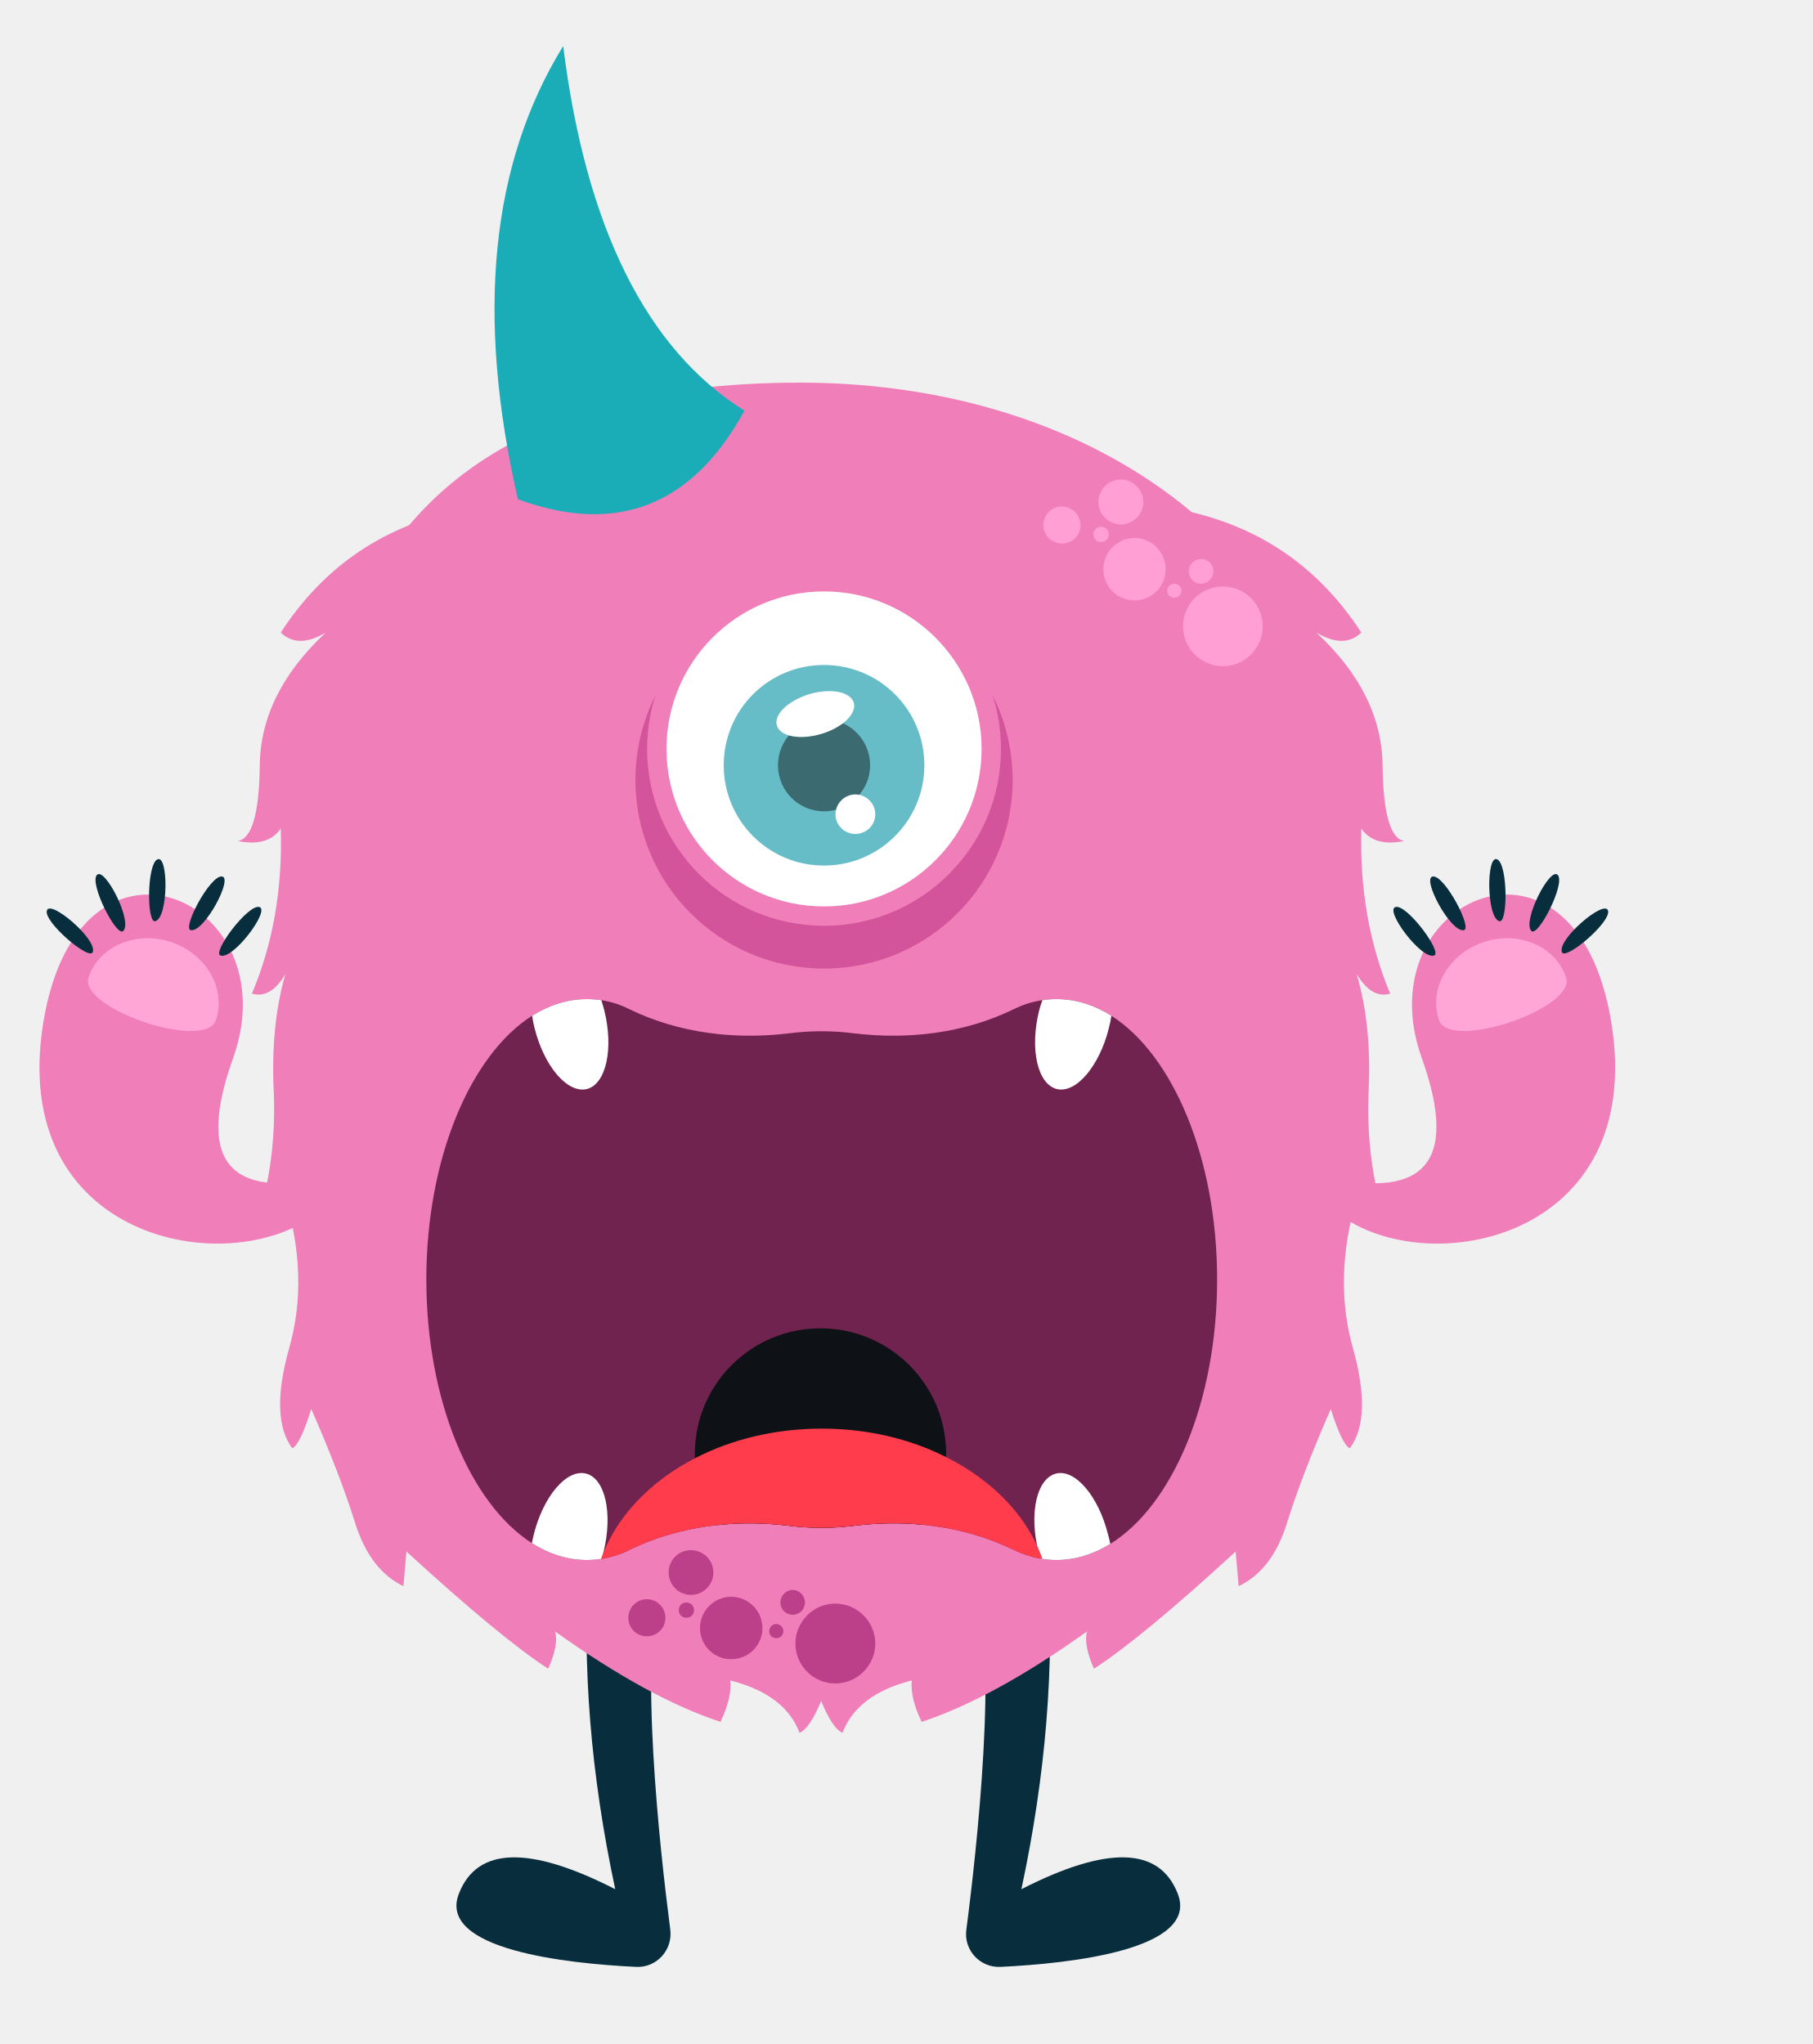
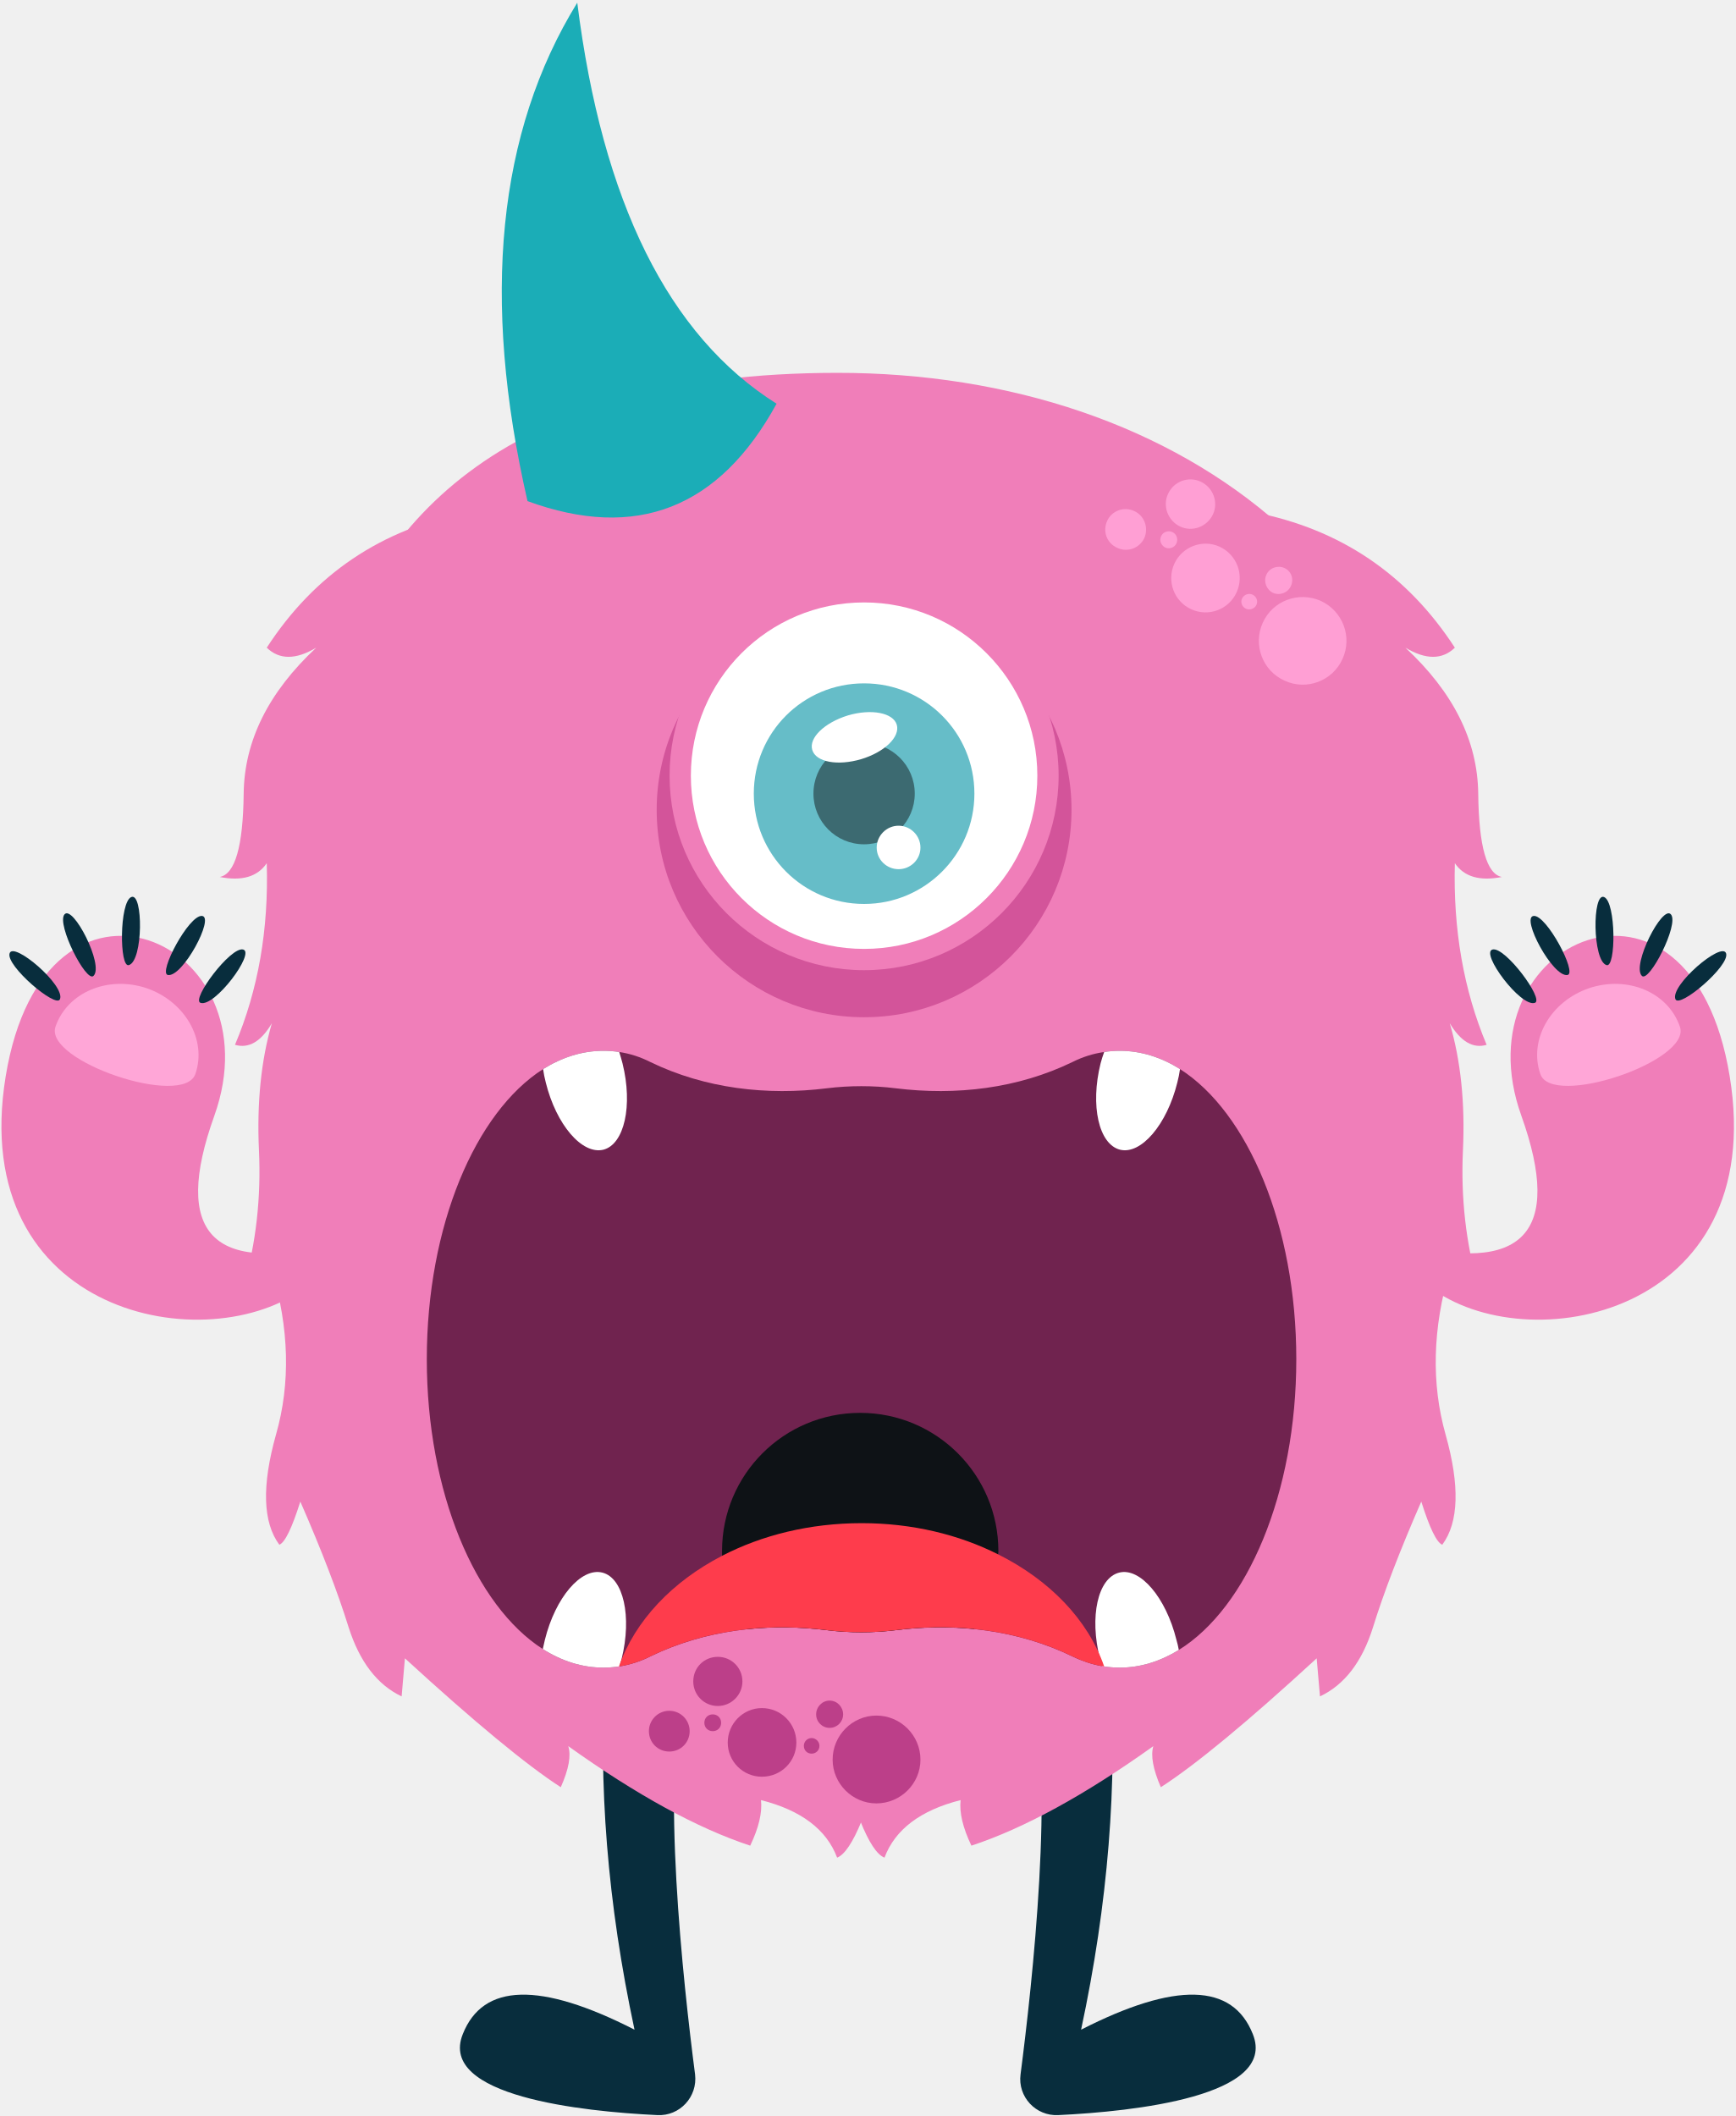
- <svg xmlns="http://www.w3.org/2000/svg" version="1.2" viewBox="0 0 665 750" width="665" height="750">
+ <svg xmlns="http://www.w3.org/2000/svg" version="1.2" viewBox="0 0 579 706" width="579" height="706">
  <style>
		.s0 { fill: #082d3d } 
		.s1 { fill: #f07eb9 } 
		.s2 { fill: #ffa6d7 } 
		.s3 { fill: #70234f } 
		.s4 { fill: #1badb7 } 
		.s5 { fill: #d3549a } 
		.s6 { fill: #ffffff } 
		.s7 { fill: #66bdc8 } 
		.s8 { fill: #3c6a71 } 
		.s9 { fill: #0e1216 } 
		.s10 { fill: #fe3c4c } 
		.s11 { fill: #bc3f89 } 
		.s12 { fill: #ff9fd4 } 
	</style>
  <g id="Object">
    <g id="&lt;Group&gt;">
      <g id="&lt;Group&gt;">
        <g id="&lt;Group&gt;">
          <g id="&lt;Group&gt;">
-             <path id="&lt;Path&gt;" class="s0" d="m367.1 721.7c-7.5 0.4-13.6-6.1-12.6-13.6c3.9-30 11.6-100 3.4-128q-10.6-36.1 22.6-23.1l3.9 15.9q3.8 57.2-9.7 120.3q47.2-24.1 57.3 1.5c8.3 20.7-39.8 25.8-64.9 27z" />
-             <path id="&lt;Path&gt;" class="s0" d="m245.9 708.1c0.9 7.5-5.1 14-12.6 13.6c-25.1-1.2-73.2-6.3-64.9-27q10.1-25.6 57.3-1.5q-13.5-63.1-9.7-120.3l3.9-15.9q33.2-13 22.6 23.1c-8.2 28-0.5 98 3.4 128z" />
+             <path id="&lt;Path&gt;" class="s0" d="m353.1 705.7c-7.5 0.4-13.6-6.1-12.6-13.6c3.9-30 11.6-100 3.4-128q-10.6-36.1 22.6-23.1l3.9 15.9q3.8 57.2-9.7 120.3q47.2-24.1 57.3 1.5c8.3 20.7-39.8 25.8-64.9 27z" />
+             <path id="&lt;Path&gt;" class="s0" d="m231.9 692.1c0.9 7.5-5.1 14-12.6 13.6c-25.1-1.2-73.2-6.3-64.9-27q10.1-25.6 57.3-1.5q-13.5-63.1-9.7-120.3l3.9-15.9q33.2-13 22.6 23.1c-8.2 28-0.5 98 3.4 128z" />
          </g>
-           <path id="&lt;Path&gt;" class="s1" d="m299.1 172.2l2.4 451.3q-4.4 10.8-8.2 12.3q-5.3-14.1-25.4-19.2q0.7 6.2-3.6 15.2q-26.4-8.7-60.7-33.2q1.5 4.7-2.5 13.7q-17.3-11.2-52-43l-1.1 12.7q-12.2-5.8-17.7-23.1q-5.4-17.4-16.1-41.9q-4.2 13.3-7 14.4q-8.3-11.2-1.1-36.8q7.3-25.6-1.4-54.9q-3.7 7.5-9.4 5.4q6.2-21.6 5.1-45.3q-1.1-23.7 4.3-42.4q-5.4 9.2-12.3 7.2q11.6-27.4 10.6-60.6q-4.6 6.8-15.7 4.6q7.7-1.4 8-27.8q0.3-26.4 24.2-48.7q-10.2 6.1-16.5 0q23.9-36.8 67.1-45.2z" />
-           <path id="&lt;Path&gt;" class="s1" d="m432.4 186.9q43.1 8.4 67 45.2q-6.3 6.1-16.5 0q24 22.3 24.3 48.7q0.3 26.4 7.9 27.8q-11.1 2.2-15.7-4.6q-0.9 33.2 10.6 60.6q-6.8 2-12.3-7.2q5.5 18.7 4.4 42.4q-1.1 23.7 5.1 45.3q-5.8 2.1-9.5-5.4q-8.6 29.3-1.4 54.9q7.2 25.6-1.1 36.8q-2.8-1.1-7-14.4q-10.7 24.5-16.1 41.9q-5.4 17.3-17.7 23.1l-1.1-12.7q-34.6 31.8-52 43q-3.9-9-2.5-13.7q-34.3 24.5-60.7 33.2q-4.3-9-3.6-15.2q-20.1 5.1-25.4 19.2q-3.8-1.5-8.1-12.3l2.4-451.3z" />
-           <path id="&lt;Path&gt;" class="s1" d="m293.3 140.4c115.1-0.1 211.8 70.8 201.7 195c-10.1 124.2 2.4 287.4-201.7 272.9c-204.1-14.4-175.2-160.5-175.2-218.1c0-54.8-45.4-249.7 175.2-249.8z" />
+           <path id="&lt;Path&gt;" class="s1" d="m285.1 156.2l2.4 451.3q-4.4 10.8-8.2 12.3q-5.3-14.1-25.4-19.2q0.7 6.2-3.6 15.2q-26.4-8.7-60.7-33.2q1.5 4.7-2.5 13.7q-17.3-11.2-52-43l-1.1 12.7q-12.2-5.8-17.7-23.1q-5.4-17.4-16.1-41.9q-4.2 13.3-7 14.4q-8.3-11.2-1.1-36.8q7.3-25.6-1.4-54.9q-3.7 7.5-9.4 5.4q6.2-21.6 5.1-45.3q-1.1-23.7 4.3-42.4q-5.4 9.2-12.3 7.2q11.6-27.4 10.6-60.6q-4.6 6.8-15.7 4.6q7.7-1.4 8-27.8q0.3-26.4 24.2-48.7q-10.2 6.1-16.5 0q23.9-36.8 67.1-45.2z" />
+           <path id="&lt;Path&gt;" class="s1" d="m418.4 170.9q43.1 8.4 67 45.2q-6.3 6.1-16.5 0q24 22.3 24.3 48.7q0.3 26.4 7.9 27.8q-11.1 2.2-15.7-4.6q-0.9 33.2 10.6 60.6q-6.8 2-12.3-7.2q5.5 18.7 4.4 42.4q-1.1 23.7 5.1 45.3q-5.8 2.1-9.5-5.4q-8.6 29.3-1.4 54.9q7.2 25.6-1.1 36.8q-2.8-1.1-7-14.4q-10.7 24.5-16.1 41.9q-5.4 17.3-17.7 23.1l-1.1-12.7q-34.6 31.8-52 43q-3.9-9-2.5-13.7q-34.3 24.5-60.7 33.2q-4.3-9-3.6-15.2q-20.1 5.1-25.4 19.2q-3.8-1.5-8.1-12.3l2.4-451.3z" />
+           <path id="&lt;Path&gt;" class="s1" d="m279.3 124.4c115.1-0.1 211.8 70.8 201.7 195c-10.1 124.2 2.4 287.4-201.7 272.9c-204.1-14.4-175.2-160.5-175.2-218.1c0-54.8-45.4-249.7 175.2-249.8z" />
          <g id="&lt;Group&gt;">
-             <path id="&lt;Path&gt;" class="s1" d="m136.8 441.9l-20.6 3.4c-32.5 25-113.4 9.8-100.3-70.2c13.1-79.9 90.6-45.5 69.6 13.2q-21.1 58.7 40.2 42.3z" />
+             <path id="&lt;Path&gt;" class="s1" d="m122.8 425.9l-20.6 3.4c-32.5 25-113.4 9.8-100.3-70.2c13.1-79.9 90.6-45.5 69.6 13.2q-21.1 58.7 40.2 42.3z" />
            <g id="&lt;Group&gt;">
-               <path id="&lt;Path&gt;" class="s0" d="m80.9 350.6c-3.2-1.1 10-18.8 14.2-17.8c4.2 1-9.5 19.4-14.2 17.8z" />
-               <path id="&lt;Path&gt;" class="s0" d="m70 341.3c-3.3-0.6 7-20.1 11.4-19.7c4.3 0.4-6.5 20.6-11.4 19.7z" />
-               <path id="&lt;Path&gt;" class="s0" d="m57 338c-3.2 1.1-3.2-21 0.8-22.7c4-1.7 4 21.3-0.8 22.7z" />
-               <path id="&lt;Path&gt;" class="s0" d="m45.2 341.6c-2.4 2.4-12.4-17.2-9.7-20.5c2.8-3.4 13.3 17 9.7 20.5z" />
-               <path id="&lt;Path&gt;" class="s0" d="m34 349.4c-1.3 3.1-18.1-11.2-16.8-15.3c1.2-4.2 18.7 10.7 16.8 15.3z" />
+               <path id="&lt;Path&gt;" class="s0" d="m66.9 334.6c-3.2-1.1 10-18.8 14.2-17.8c4.2 1-9.5 19.4-14.2 17.8z" />
+               <path id="&lt;Path&gt;" class="s0" d="m56 325.3c-3.3-0.6 7-20.1 11.4-19.7c4.3 0.4-6.5 20.6-11.4 19.7z" />
+               <path id="&lt;Path&gt;" class="s0" d="m43 322c-3.2 1.1-3.2-21 0.8-22.7c4-1.7 4 21.3-0.8 22.7z" />
+               <path id="&lt;Path&gt;" class="s0" d="m31.2 325.6c-2.4 2.4-12.4-17.2-9.7-20.5c2.8-3.4 13.3 17 9.7 20.5z" />
+               <path id="&lt;Path&gt;" class="s0" d="m20 333.4c-1.3 3.1-18.1-11.2-16.8-15.3c1.2-4.2 18.7 10.7 16.8 15.3z" />
            </g>
-             <path id="&lt;Path&gt;" class="s2" d="m32.5 358.6c3.9-11.5 17.5-17.2 30.4-12.9c12.8 4.4 20.2 17.2 16.3 28.6c-3.9 11.5-50.5-4.3-46.7-15.7z" />
+             <path id="&lt;Path&gt;" class="s2" d="m18.5 342.6c3.9-11.5 17.5-17.2 30.4-12.9c12.8 4.4 20.2 17.2 16.3 28.6c-3.9 11.5-50.5-4.3-46.7-15.7z" />
          </g>
          <g id="&lt;Group&gt;">
-             <path id="&lt;Path&gt;" class="s1" d="m481.3 430.6q61.3 16.4 40.3-42.3c-21.1-58.7 56.5-93.1 69.5-13.2c13.1 80-67.8 95.2-100.2 70.2l-20.6-3.4z" />
+             <path id="&lt;Path&gt;" class="s1" d="m467.3 414.6q61.3 16.4 40.3-42.3c-21.1-58.7 56.5-93.1 69.5-13.2c13.1 80-67.8 95.2-100.2 70.2l-20.6-3.4z" />
            <g id="&lt;Group&gt;">
-               <path id="&lt;Path&gt;" class="s0" d="m526.1 350.6c3.2-1.1-9.9-18.8-14.1-17.8c-4.3 1 9.4 19.4 14.1 17.8z" />
-               <path id="&lt;Path&gt;" class="s0" d="m537 341.3c3.3-0.6-7-20.1-11.3-19.7c-4.4 0.4 6.4 20.6 11.3 19.7z" />
-               <path id="&lt;Path&gt;" class="s0" d="m550 338c3.2 1.1 3.2-21-0.8-22.7c-4-1.7-3.9 21.3 0.8 22.7z" />
-               <path id="&lt;Path&gt;" class="s0" d="m561.8 341.6c2.4 2.4 12.5-17.2 9.7-20.5c-2.8-3.4-13.2 17-9.7 20.5z" />
-               <path id="&lt;Path&gt;" class="s0" d="m573 349.4c1.4 3.1 18.2-11.2 16.9-15.3c-1.3-4.2-18.8 10.7-16.9 15.3z" />
+               <path id="&lt;Path&gt;" class="s0" d="m512.1 334.6c3.2-1.1-9.9-18.8-14.1-17.8c-4.3 1 9.4 19.4 14.1 17.8z" />
+               <path id="&lt;Path&gt;" class="s0" d="m523 325.3c3.3-0.6-7-20.1-11.3-19.7c-4.4 0.4 6.4 20.6 11.3 19.7z" />
+               <path id="&lt;Path&gt;" class="s0" d="m536 322c3.2 1.1 3.2-21-0.8-22.7c-4-1.7-3.9 21.3 0.8 22.7z" />
+               <path id="&lt;Path&gt;" class="s0" d="m547.8 325.6c2.4 2.4 12.5-17.2 9.7-20.5c-2.8-3.4-13.2 17-9.7 20.5z" />
+               <path id="&lt;Path&gt;" class="s0" d="m559 333.4c1.4 3.1 18.2-11.2 16.9-15.3c-1.3-4.2-18.8 10.7-16.9 15.3z" />
            </g>
-             <path id="&lt;Path&gt;" class="s2" d="m527.9 374.3c-3.9-11.4 3.4-24.2 16.3-28.6c12.9-4.3 26.4 1.4 30.3 12.9c3.9 11.4-42.8 27.2-46.6 15.7z" />
+             <path id="&lt;Path&gt;" class="s2" d="m513.9 358.3c-3.9-11.4 3.4-24.2 16.3-28.6c12.9-4.3 26.4 1.4 30.3 12.9c3.9 11.4-42.8 27.2-46.6 15.7z" />
          </g>
-           <path id="&lt;Path&gt;" class="s3" d="m446.5 469.5c0 44.8-16.4 82.9-39.2 97c-6.2 3.8-12.8 5.9-19.7 5.9q-2.6 0-5.2-0.4q-0.4 0-0.8-0.1c-3.3-0.6-6.6-1.7-9.7-3.2c-18.3-8.9-38.9-11.3-59.1-8.8q-5.6 0.7-11.4 0.7q-5.8 0-11.5-0.7c-20-2.5-40.6-0.1-58.8 8.7c-3.3 1.7-6.8 2.8-10.4 3.4q-0.1 0-0.2 0q-2.6 0.4-5.2 0.4c-7.1 0-13.9-2.2-20.2-6.2c-22.5-14.4-38.7-52.3-38.7-96.7c0-44.5 16.2-82.4 38.8-96.8c6.3-3.9 13-6.1 20.1-6.1q2.7 0 5.3 0.4q5.4 0.8 10.5 3.4c18.2 8.8 38.8 11.2 58.8 8.7q5.7-0.7 11.5-0.7q5.8 0 11.4 0.7c20.2 2.5 40.8 0.1 59.1-8.8q5-2.5 10.5-3.3q2.6-0.4 5.2-0.4c7.1 0 13.9 2.2 20.1 6.1c22.6 14.4 38.8 52.3 38.8 96.8z" />
-           <path id="&lt;Path&gt;" class="s4" d="m190 183.2q-23.3-101.5 16.6-166.3q12.5 99.8 66.5 133.8q-28.7 52.4-83.1 32.5z" />
+           <path id="&lt;Path&gt;" class="s3" d="m432.5 453.5c0 44.8-16.4 82.9-39.2 97c-6.2 3.8-12.8 5.9-19.7 5.9q-2.6 0-5.2-0.4q-0.4 0-0.8-0.1c-3.3-0.6-6.6-1.7-9.7-3.2c-18.3-8.9-38.9-11.3-59.1-8.8q-5.6 0.7-11.4 0.7q-5.8 0-11.5-0.7c-20-2.5-40.6-0.1-58.8 8.7c-3.3 1.7-6.8 2.8-10.4 3.4q-0.1 0-0.2 0q-2.6 0.4-5.2 0.4c-7.1 0-13.9-2.2-20.2-6.2c-22.5-14.4-38.7-52.3-38.7-96.7c0-44.5 16.2-82.4 38.8-96.8c6.3-3.9 13-6.1 20.1-6.1q2.7 0 5.3 0.4q5.4 0.8 10.5 3.4c18.2 8.8 38.8 11.2 58.8 8.7q5.7-0.7 11.5-0.7q5.8 0 11.4 0.7c20.2 2.5 40.8 0.1 59.1-8.8q5-2.5 10.5-3.3q2.6-0.4 5.2-0.4c7.1 0 13.9 2.2 20.1 6.1c22.6 14.4 38.8 52.3 38.8 96.8z" />
+           <path id="&lt;Path&gt;" class="s4" d="m176 167.2q-23.3-101.5 16.6-166.3q12.5 99.8 66.5 133.8q-28.7 52.4-83.1 32.5z" />
          <g id="&lt;Group&gt;">
-             <path id="&lt;Path&gt;" class="s5" d="m371.5 286.2c0 38.2-31 69.2-69.2 69.2c-38.2 0-69.2-31-69.2-69.2c0-38.2 31-69.2 69.2-69.2c38.2 0 69.2 31 69.2 69.2z" />
-             <path id="&lt;Path&gt;" class="s1" d="m367.2 274.8c0 35.8-29.1 64.9-64.9 64.9c-35.9 0-64.9-29.1-64.9-64.9c0-35.8 29-64.9 64.9-64.9c35.8 0 64.9 29.1 64.9 64.9z" />
-             <path id="&lt;Path&gt;" class="s6" d="m360.1 274.8c0 31.9-25.9 57.8-57.8 57.8c-32 0-57.8-25.9-57.8-57.8c0-31.9 25.8-57.8 57.8-57.8c31.9 0 57.8 25.9 57.8 57.8z" />
-             <path id="&lt;Path&gt;" class="s7" d="m339.1 280.8c0 20.3-16.5 36.8-36.8 36.8c-20.4 0-36.8-16.5-36.8-36.8c0-20.4 16.4-36.8 36.8-36.8c20.3 0 36.8 16.4 36.8 36.8z" />
-             <path id="&lt;Path&gt;" class="s8" d="m319.2 280.8c0 9.3-7.6 16.9-16.9 16.9c-9.4 0-16.9-7.6-16.9-16.9c0-9.4 7.5-16.9 16.9-16.9c9.3 0 16.9 7.5 16.9 16.9z" />
-             <path id="&lt;Path&gt;" class="s6" d="m313.2 257.8c1.2 4.1-4.2 9.2-11.9 11.5c-7.8 2.3-15.1 1-16.3-3.1c-1.2-4 4.1-9.1 11.9-11.5c7.8-2.3 15.1-0.9 16.3 3.1z" />
-             <path id="&lt;Path&gt;" class="s6" d="m321.1 298.8c0 4-3.3 7.2-7.3 7.2c-4 0-7.3-3.2-7.3-7.2c0-4 3.3-7.3 7.3-7.3c4 0 7.3 3.3 7.3 7.3z" />
+             <path id="&lt;Path&gt;" class="s5" d="m357.5 270.2c0 38.2-31 69.2-69.2 69.2c-38.2 0-69.2-31-69.2-69.2c0-38.2 31-69.2 69.2-69.2c38.2 0 69.2 31 69.2 69.2z" />
+             <path id="&lt;Path&gt;" class="s1" d="m353.2 258.8c0 35.8-29.1 64.9-64.9 64.9c-35.9 0-64.9-29.1-64.9-64.9c0-35.8 29-64.9 64.9-64.9c35.8 0 64.9 29.1 64.9 64.9z" />
+             <path id="&lt;Path&gt;" class="s6" d="m346.1 258.8c0 31.9-25.9 57.8-57.8 57.8c-32 0-57.8-25.9-57.8-57.8c0-31.9 25.8-57.8 57.8-57.8c31.9 0 57.8 25.9 57.8 57.8z" />
+             <path id="&lt;Path&gt;" class="s7" d="m325.1 264.8c0 20.3-16.5 36.8-36.8 36.8c-20.4 0-36.8-16.5-36.8-36.8c0-20.4 16.4-36.8 36.8-36.8c20.3 0 36.8 16.4 36.8 36.8z" />
+             <path id="&lt;Path&gt;" class="s8" d="m305.2 264.8c0 9.3-7.6 16.9-16.9 16.9c-9.4 0-16.9-7.6-16.9-16.9c0-9.4 7.5-16.9 16.9-16.9c9.3 0 16.9 7.5 16.9 16.9z" />
+             <path id="&lt;Path&gt;" class="s6" d="m299.2 241.8c1.2 4.1-4.2 9.2-11.9 11.5c-7.8 2.3-15.1 1-16.3-3.1c-1.2-4 4.1-9.1 11.9-11.5c7.8-2.3 15.1-0.9 16.3 3.1z" />
+             <path id="&lt;Path&gt;" class="s6" d="m307.1 282.8c0 4-3.3 7.2-7.3 7.2c-4 0-7.3-3.2-7.3-7.2c0-4 3.3-7.3 7.3-7.3c4 0 7.3 3.3 7.3 7.3z" />
          </g>
          <g id="&lt;Group&gt;">
-             <path id="&lt;Path&gt;" class="s6" d="m407.7 372.7q-0.3 2.2-0.9 4.5c-3.5 14.1-12.1 24.1-19.1 22.4c-7.1-1.8-10-14.7-6.5-28.8q0.5-1.9 1.2-3.8q2.6-0.4 5.2-0.4c7.1 0 13.9 2.2 20.1 6.1z" />
-             <path id="&lt;Path&gt;" class="s6" d="m215.3 399.6c-7.1 1.7-15.7-8.3-19.2-22.4q-0.6-2.3-0.9-4.5c6.3-3.9 13-6.1 20.1-6.1q2.7 0 5.3 0.4q0.6 1.9 1.1 3.8c3.5 14.1 0.6 27-6.4 28.8z" />
+             <path id="&lt;Path&gt;" class="s6" d="m393.7 356.7q-0.3 2.2-0.9 4.5c-3.5 14.1-12.1 24.1-19.1 22.4c-7.1-1.8-10-14.7-6.5-28.8q0.5-1.9 1.2-3.8q2.6-0.4 5.2-0.4c7.1 0 13.9 2.2 20.1 6.1z" />
+             <path id="&lt;Path&gt;" class="s6" d="m201.3 383.6c-7.1 1.7-15.7-8.3-19.2-22.4q-0.6-2.3-0.9-4.5c6.3-3.9 13-6.1 20.1-6.1q2.7 0 5.3 0.4q0.6 1.9 1.1 3.8c3.5 14.1 0.6 27-6.4 28.8z" />
          </g>
-           <path id="&lt;Path&gt;" class="s9" d="m347.1 533.5q0 0.5-0.1 1.1c-0.2 9.2-3.1 17.8-8 24.9c-8.7-0.9-17.5-0.7-26.2 0.4q-5.6 0.7-11.4 0.7q-5.8 0-11.5-0.7c-8.9-1.1-18-1.3-26.9-0.3c-4.8-7-7.8-15.4-8.1-24.5q0-0.8 0-1.6c0-25.5 20.6-46.1 46.1-46.1c25.4 0 46.1 20.6 46.1 46.1z" />
+           <path id="&lt;Path&gt;" class="s9" d="m333.1 517.5q0 0.5-0.1 1.1c-0.2 9.2-3.1 17.8-8 24.9c-8.7-0.9-17.5-0.7-26.2 0.4q-5.6 0.7-11.4 0.7q-5.8 0-11.5-0.7c-8.9-1.1-18-1.3-26.9-0.3c-4.8-7-7.8-15.4-8.1-24.5q0-0.8 0-1.6c0-25.5 20.6-46.1 46.1-46.1c25.4 0 46.1 20.6 46.1 46.1z" />
          <g id="&lt;Group&gt;">
-             <path id="&lt;Path&gt;" class="s6" d="m221.4 569.5q-0.3 1.2-0.7 2.5q-0.1 0-0.2 0q-2.6 0.4-5.2 0.4c-7.1 0-13.9-2.2-20.2-6.2q0.3-1.5 0.7-3.1c3.5-14.1 12.1-24.2 19.2-22.4c7 1.8 9.9 14.6 6.4 28.8z" />
-             <path id="&lt;Path&gt;" class="s6" d="m407.3 566.5c-6.2 3.8-12.8 5.9-19.7 5.9q-2.6 0-5.2-0.4q-0.4 0-0.8-0.1q-0.3-1.2-0.6-2.4c-3.6-14.2-0.7-27 6.4-28.8c7-1.8 15.6 8.3 19.1 22.4q0.5 1.7 0.8 3.4z" />
+             <path id="&lt;Path&gt;" class="s6" d="m207.4 553.5q-0.3 1.2-0.7 2.5q-0.1 0-0.2 0q-2.6 0.4-5.2 0.4c-7.1 0-13.9-2.2-20.2-6.2q0.3-1.5 0.7-3.1c3.5-14.1 12.1-24.2 19.2-22.4c7 1.8 9.9 14.6 6.4 28.8z" />
+             <path id="&lt;Path&gt;" class="s6" d="m393.3 550.5c-6.2 3.8-12.8 5.9-19.7 5.9q-2.6 0-5.2-0.4q-0.4 0-0.8-0.1q-0.3-1.2-0.6-2.4c-3.6-14.2-0.7-27 6.4-28.8c7-1.8 15.6 8.3 19.1 22.4q0.5 1.7 0.8 3.4z" />
          </g>
-           <path id="&lt;Path&gt;" class="s10" d="m382.4 572c-3.6-0.5-7.1-1.7-10.5-3.3c-10.4-5.1-21.5-8-32.9-9.2c-8.7-0.9-17.5-0.7-26.2 0.4q-5.6 0.7-11.4 0.7q-5.8 0-11.5-0.7c-8.9-1.1-18-1.3-26.9-0.3c-11 1.2-21.8 4.1-31.9 9c-3.4 1.7-7 2.9-10.6 3.4c5.4-15.3 17.8-28.3 34.4-36.9c13.3-6.9 29.3-10.9 46.6-10.9c16.8 0 32.4 3.8 45.5 10.4c17.2 8.6 30 21.8 35.4 37.4z" />
+           <path id="&lt;Path&gt;" class="s10" d="m368.4 556c-3.6-0.5-7.1-1.7-10.5-3.3c-10.4-5.1-21.5-8-32.9-9.2c-8.7-0.9-17.5-0.7-26.2 0.4q-5.6 0.7-11.4 0.7q-5.8 0-11.5-0.7c-8.9-1.1-18-1.3-26.9-0.3c-11 1.2-21.8 4.1-31.9 9c-3.4 1.7-7 2.9-10.6 3.4c5.4-15.3 17.8-28.3 34.4-36.9c13.3-6.9 29.3-10.9 46.6-10.9c16.8 0 32.4 3.8 45.5 10.4c17.2 8.6 30 21.8 35.4 37.4z" />
        </g>
        <g id="&lt;Group&gt;">
-           <path id="&lt;Path&gt;" class="s11" d="m244.1 593.6c0 3.8-3 6.8-6.8 6.8c-3.8 0-6.8-3-6.8-6.8c0-3.7 3-6.8 6.8-6.8c3.8 0 6.8 3.1 6.8 6.8z" />
-           <path id="&lt;Path&gt;" class="s11" d="m261.7 577c0 4.5-3.7 8.2-8.2 8.2c-4.6 0-8.2-3.7-8.2-8.2c0-4.6 3.6-8.2 8.2-8.2c4.5 0 8.2 3.6 8.2 8.2z" />
-           <path id="&lt;Path&gt;" class="s11" d="m254.6 590.8c0 1.6-1.2 2.8-2.8 2.8c-1.6 0-2.8-1.2-2.8-2.8c0-1.6 1.2-2.8 2.8-2.8c1.6 0 2.8 1.2 2.8 2.8z" />
-           <path id="&lt;Path&gt;" class="s11" d="m279.7 597.4c0 6.3-5.1 11.4-11.5 11.4c-6.3 0-11.4-5.1-11.4-11.4c0-6.3 5.1-11.5 11.4-11.5c6.4 0 11.5 5.2 11.5 11.5z" />
-           <path id="&lt;Path&gt;" class="s11" d="m287.4 598.5c0 1.5-1.2 2.6-2.6 2.6c-1.5 0-2.6-1.1-2.6-2.6c0-1.4 1.1-2.6 2.6-2.6c1.4 0 2.6 1.2 2.6 2.6z" />
-           <path id="&lt;Path&gt;" class="s11" d="m295.3 588c0 2.5-2 4.5-4.5 4.5c-2.5 0-4.5-2-4.5-4.5c0-2.5 2-4.6 4.5-4.6c2.5 0 4.5 2.1 4.5 4.6z" />
-           <path id="&lt;Path&gt;" class="s11" d="m321.1 603.1c0 8-6.6 14.6-14.7 14.6c-8 0-14.6-6.6-14.6-14.6c0-8.1 6.6-14.7 14.6-14.7c8.1 0 14.7 6.6 14.7 14.7z" />
+           <path id="&lt;Path&gt;" class="s11" d="m230.1 577.6c0 3.8-3 6.8-6.8 6.8c-3.8 0-6.8-3-6.8-6.8c0-3.7 3-6.8 6.8-6.8c3.8 0 6.8 3.1 6.8 6.8z" />
+           <path id="&lt;Path&gt;" class="s11" d="m247.7 561c0 4.5-3.7 8.2-8.2 8.2c-4.6 0-8.2-3.7-8.2-8.2c0-4.6 3.6-8.2 8.2-8.2c4.5 0 8.2 3.6 8.2 8.2z" />
+           <path id="&lt;Path&gt;" class="s11" d="m240.6 574.8c0 1.6-1.2 2.8-2.8 2.8c-1.6 0-2.8-1.2-2.8-2.8c0-1.6 1.2-2.8 2.8-2.8c1.6 0 2.8 1.2 2.8 2.8z" />
+           <path id="&lt;Path&gt;" class="s11" d="m265.7 581.4c0 6.3-5.1 11.4-11.5 11.4c-6.3 0-11.4-5.1-11.4-11.4c0-6.3 5.1-11.5 11.4-11.5c6.4 0 11.5 5.2 11.5 11.5z" />
+           <path id="&lt;Path&gt;" class="s11" d="m273.4 582.5c0 1.5-1.2 2.6-2.6 2.6c-1.5 0-2.6-1.1-2.6-2.6c0-1.4 1.1-2.6 2.6-2.6c1.4 0 2.6 1.2 2.6 2.6z" />
+           <path id="&lt;Path&gt;" class="s11" d="m281.3 572c0 2.5-2 4.5-4.5 4.5c-2.5 0-4.5-2-4.5-4.5c0-2.5 2-4.6 4.5-4.6c2.5 0 4.5 2.1 4.5 4.6z" />
+           <path id="&lt;Path&gt;" class="s11" d="m307.1 587.1c0 8-6.6 14.6-14.7 14.6c-8 0-14.6-6.6-14.6-14.6c0-8.1 6.6-14.7 14.6-14.7c8.1 0 14.7 6.6 14.7 14.7z" />
        </g>
        <g id="&lt;Group&gt;">
-           <path id="&lt;Path&gt;" class="s12" d="m395.8 195.5c-1.6 3.4-5.6 4.9-9 3.3c-3.5-1.5-5-5.5-3.4-9c1.5-3.4 5.6-4.9 9-3.3c3.4 1.5 4.9 5.6 3.4 9z" />
-           <path id="&lt;Path&gt;" class="s12" d="m418.7 187.6c-1.9 4.1-6.8 6-10.9 4.1c-4.1-1.9-6-6.8-4.1-10.9c1.9-4.2 6.8-6 10.9-4.1c4.1 1.9 6 6.8 4.1 10.9z" />
-           <path id="&lt;Path&gt;" class="s12" d="m406.5 197.3c-0.6 1.4-2.3 2-3.7 1.4c-1.4-0.7-2.1-2.4-1.4-3.8c0.6-1.4 2.3-2 3.7-1.4c1.4 0.6 2.1 2.3 1.4 3.8z" />
-           <path id="&lt;Path&gt;" class="s12" d="m426.6 213.6c-2.6 5.8-9.4 8.3-15.1 5.7c-5.8-2.6-8.3-9.4-5.7-15.2c2.6-5.7 9.4-8.3 15.1-5.7c5.8 2.7 8.3 9.4 5.7 15.2z" />
-           <path id="&lt;Path&gt;" class="s12" d="m433.2 217.8c-0.6 1.3-2.2 1.9-3.5 1.3c-1.3-0.6-1.9-2.1-1.3-3.4c0.6-1.3 2.2-1.9 3.5-1.3c1.3 0.6 1.9 2.1 1.3 3.4z" />
-           <path id="&lt;Path&gt;" class="s12" d="m444.7 211.5c-1 2.3-3.7 3.3-6 2.3c-2.2-1.1-3.2-3.8-2.2-6c1-2.3 3.7-3.3 6-2.3c2.3 1 3.3 3.7 2.2 6z" />
-           <path id="&lt;Path&gt;" class="s12" d="m461.9 235.9c-3.3 7.3-12 10.6-19.3 7.2c-7.4-3.3-10.6-12-7.3-19.3c3.3-7.4 12-10.6 19.4-7.3c7.3 3.4 10.6 12 7.2 19.4z" />
+           <path id="&lt;Path&gt;" class="s12" d="m381.8 179.5c-1.6 3.4-5.6 4.9-9 3.3c-3.5-1.5-5-5.5-3.4-9c1.5-3.4 5.6-4.9 9-3.3c3.4 1.5 4.9 5.6 3.4 9z" />
+           <path id="&lt;Path&gt;" class="s12" d="m404.7 171.6c-1.9 4.1-6.8 6-10.9 4.1c-4.1-1.9-6-6.8-4.1-10.9c1.9-4.2 6.8-6 10.9-4.1c4.1 1.9 6 6.8 4.1 10.9z" />
+           <path id="&lt;Path&gt;" class="s12" d="m392.5 181.3c-0.6 1.4-2.3 2-3.7 1.4c-1.4-0.7-2.1-2.4-1.4-3.8c0.6-1.4 2.3-2 3.7-1.4c1.4 0.6 2.1 2.3 1.4 3.8z" />
+           <path id="&lt;Path&gt;" class="s12" d="m412.6 197.6c-2.6 5.8-9.4 8.3-15.1 5.7c-5.8-2.6-8.3-9.4-5.7-15.2c2.6-5.7 9.4-8.3 15.1-5.7c5.8 2.7 8.3 9.4 5.7 15.2z" />
+           <path id="&lt;Path&gt;" class="s12" d="m419.2 201.8c-0.6 1.3-2.2 1.9-3.5 1.3c-1.3-0.6-1.9-2.1-1.3-3.4c0.6-1.3 2.2-1.9 3.5-1.3c1.3 0.6 1.9 2.1 1.3 3.4z" />
+           <path id="&lt;Path&gt;" class="s12" d="m430.7 195.5c-1 2.3-3.7 3.3-6 2.3c-2.2-1.1-3.2-3.8-2.2-6c1-2.3 3.7-3.3 6-2.3c2.3 1 3.3 3.7 2.2 6z" />
+           <path id="&lt;Path&gt;" class="s12" d="m447.9 219.9c-3.3 7.3-12 10.6-19.3 7.2c-7.4-3.3-10.6-12-7.3-19.3c3.3-7.4 12-10.6 19.4-7.3c7.3 3.4 10.6 12 7.2 19.4z" />
        </g>
      </g>
    </g>
  </g>
</svg>
